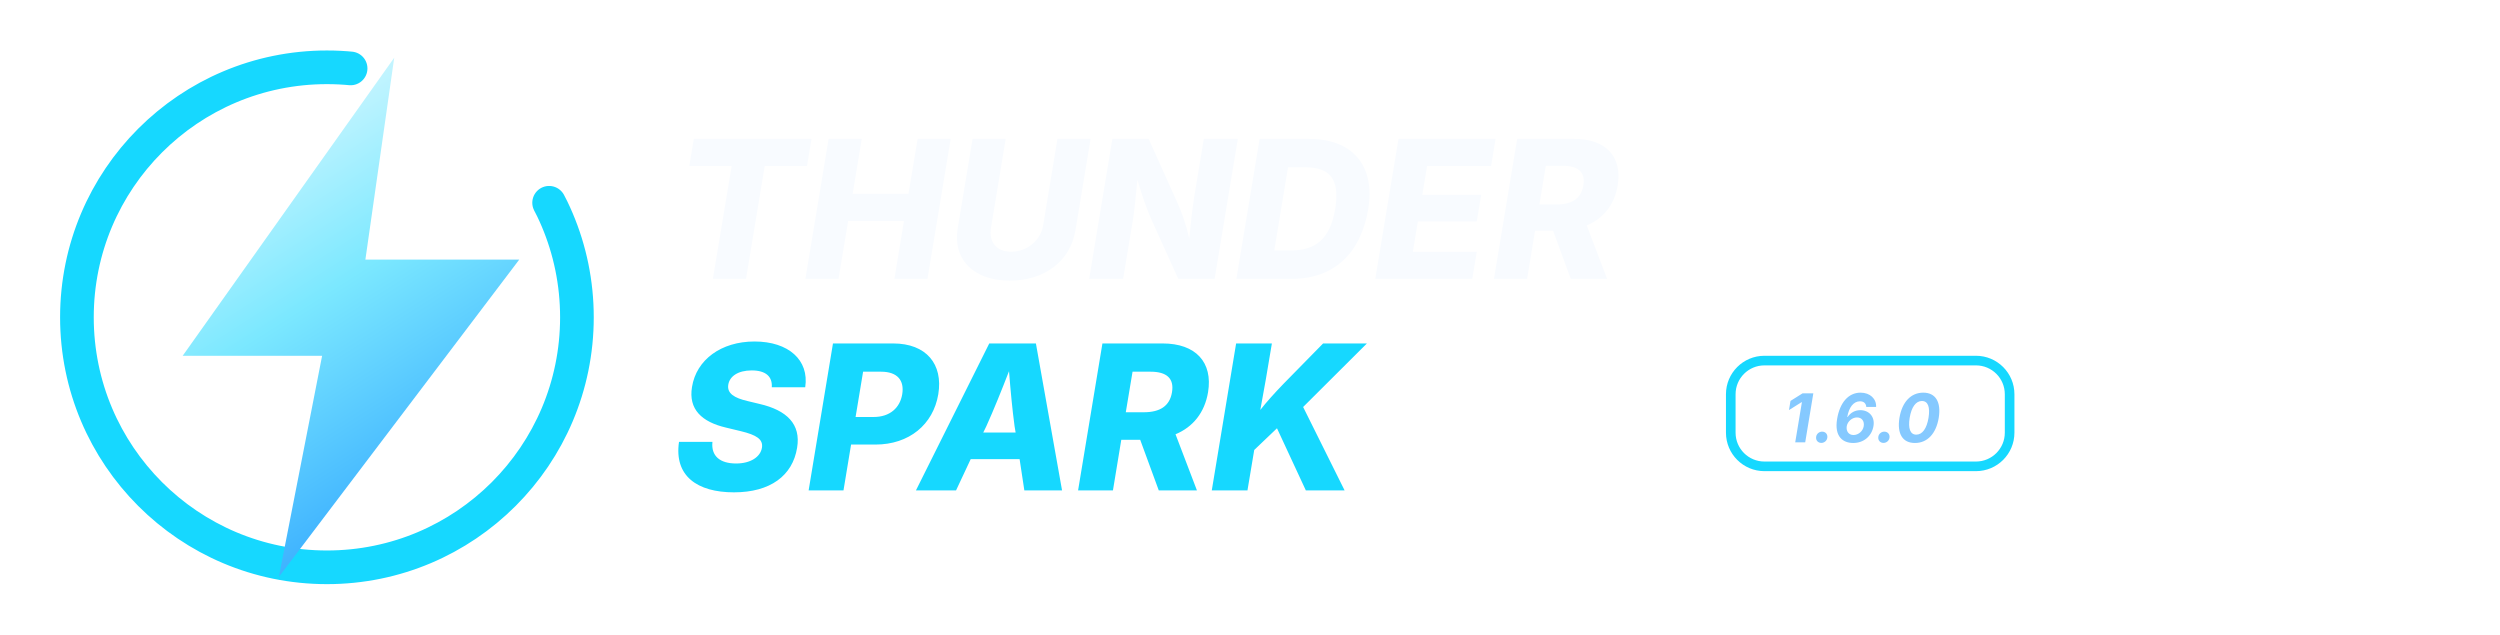
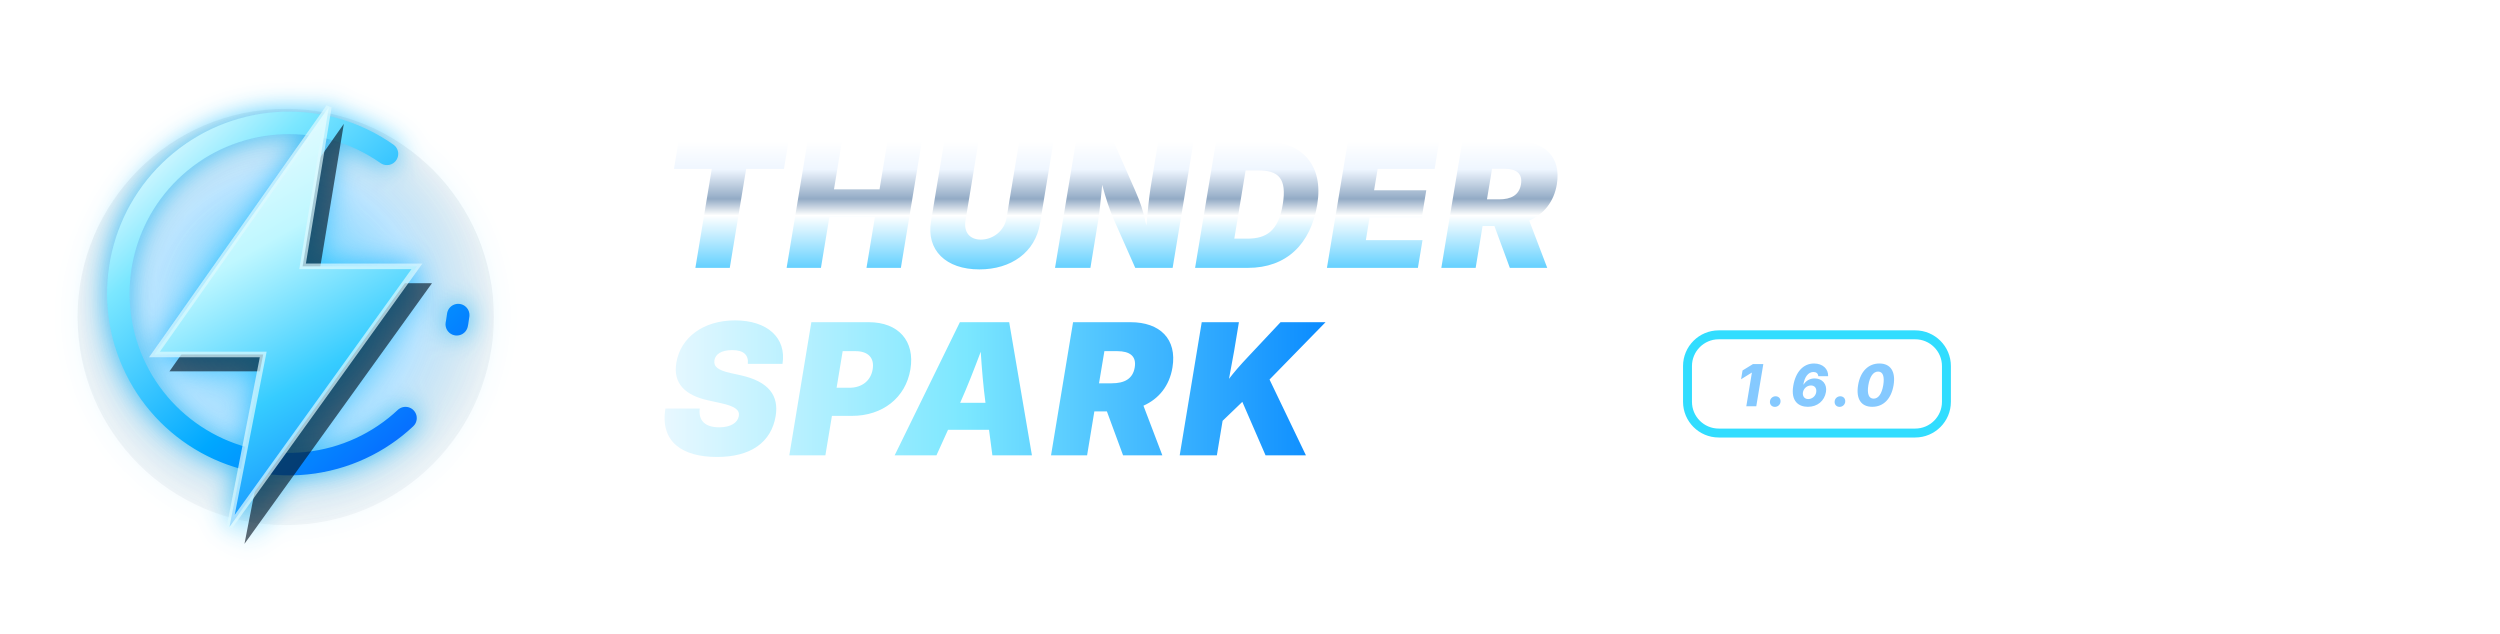
- <svg xmlns="http://www.w3.org/2000/svg" width="520" height="132" viewBox="0 0 520 132" role="img" aria-labelledby="title">
+ <svg xmlns="http://www.w3.org/2000/svg" width="560" height="142" viewBox="0 0 560 142" role="img" aria-labelledby="title desc">
  <defs>
-     <linearGradient id="bolt" x1="38" y1="8" x2="112" y2="124" gradientUnits="userSpaceOnUse">
+     <filter id="thunder-glow" x="-80%" y="-80%" width="260%" height="260%" color-interpolation-filters="sRGB">
+       <feGaussianBlur stdDeviation="7" result="blur" />
+       <feColorMatrix in="blur" type="matrix" values="0 0 0 0 0.05 0 0 0 0 0.73 0 0 0 0 1 0 0 0 .85 0" result="cyan" />
+       <feMerge>
+         <feMergeNode in="cyan" />
+         <feMergeNode in="SourceGraphic" />
+       </feMerge>
+     </filter>
+     <linearGradient id="thunder-bolt" x1="62" y1="18" x2="184" y2="232" gradientUnits="userSpaceOnUse">
      <stop offset="0" stop-color="#FFFFFF" />
-       <stop offset=".44" stop-color="#7BE8FF" />
-       <stop offset="1" stop-color="#128BFF" />
+       <stop offset=".36" stop-color="#BFF7FF" />
+       <stop offset=".66" stop-color="#36CCFF" />
+       <stop offset="1" stop-color="#087BFF" />
    </linearGradient>
+     <linearGradient id="thunder-ring" x1="40" y1="34" x2="216" y2="224" gradientUnits="userSpaceOnUse">
+       <stop offset="0" stop-color="#FFFFFF" />
+       <stop offset=".22" stop-color="#7BE7FF" />
+       <stop offset=".58" stop-color="#00A8FF" />
+       <stop offset="1" stop-color="#0B4DFF" />
+     </linearGradient>
+     <linearGradient id="thunder-metal" x1="0" y1="0" x2="0" y2="1">
+       <stop offset="0" stop-color="#FFFFFF" />
+       <stop offset=".22" stop-color="#EFF6FF" />
+       <stop offset=".45" stop-color="#93ABC5" />
+       <stop offset=".58" stop-color="#FFFFFF" />
+       <stop offset="1" stop-color="#5FCFFF" />
+     </linearGradient>
+     <linearGradient id="thunder-spark" x1="0" y1="0" x2="1" y2="0">
+       <stop offset="0" stop-color="#EAF8FF" />
+       <stop offset=".46" stop-color="#7BE7FF" />
+       <stop offset="1" stop-color="#0A8BFF" />
+     </linearGradient>
+     <radialGradient id="thunder-aura" cx="50%" cy="48%" r="58%">
+       <stop offset="0" stop-color="#16D8FF" stop-opacity=".5" />
+       <stop offset=".55" stop-color="#2D9CFF" stop-opacity=".18" />
+       <stop offset="1" stop-color="#040813" stop-opacity="0" />
+     </radialGradient>
+     <style>@font-face{font-family:Orbitron;src:url('../../../src/assets/webfonts/orbitron/orbitron-latin-900-normal.woff2') format('woff2');font-weight:900;font-style:normal;font-display:swap}.word{font-family:Orbitron,Inter,'Segoe UI',sans-serif;font-weight:900;font-style:italic;letter-spacing:.035em}.tag{font-family:Orbitron,Inter,'Segoe UI',sans-serif;font-weight:800;font-style:italic;letter-spacing:.08em}</style>
  </defs>
-   <circle cx="68" cy="66" r="52" fill="none" stroke="#16D8FF" stroke-width="7" stroke-linecap="round" stroke-dasharray="250 52" />
-   <path d="M82 12 38 74h29l-9 46 50-66H76z" fill="url(#bolt)" />
-   <text x="140" y="58" fill="#F8FBFF" font-family="Inter, Segoe UI, Arial, sans-serif" font-size="40" font-style="italic" font-weight="800">THUNDER</text>
-   <text x="140" y="102" fill="#16D8FF" font-family="Inter, Segoe UI, Arial, sans-serif" font-size="42" font-style="italic" font-weight="800">SPARK</text>
-   <rect x="360" y="75" width="58" height="22" rx="7" fill="none" stroke="#16D8FF" stroke-width="2" />
-   <text x="371" y="92" fill="#85C9FF" font-family="Inter, Segoe UI, Arial, sans-serif" font-size="14" font-style="italic" font-weight="700">1.6.0</text>
+   <g transform="translate(10.24 17.24) scale(0.42)" filter="url(#thunder-glow)">
+     <circle cx="128" cy="128" r="111" fill="url(#thunder-aura)" />
+     <path d="M182 41a91 91 0 1 0 38 86" fill="none" stroke="url(#thunder-ring)" stroke-width="12" stroke-linecap="round" stroke-dasharray="410 58" />
+     <path d="M151 16 58 148h58l-18 92 100-139h-61z" fill="#03101F" opacity=".62" transform="translate(8 9)" />
+     <path d="M151 16 58 148h58l-18 92 100-139h-61z" fill="url(#thunder-bolt)" />
+     <path d="M151 16 58 148h58l-18 92 100-139h-61z" fill="none" stroke="#DDF9FF" stroke-width="3" opacity=".7" />
+   </g>
+   <text class="word" x="148" y="60" fill="url(#thunder-metal)" font-size="39">THUNDER</text>
+   <text class="word" x="148" y="102" fill="url(#thunder-spark)" font-size="41">SPARK</text>
+   <rect x="378" y="75" width="58" height="22" rx="7" fill="none" stroke="#16D8FF" stroke-width="2" opacity=".88" />
+   <text class="tag" x="389" y="91" fill="#85C9FF" font-size="13">1.6.0</text>
</svg>
